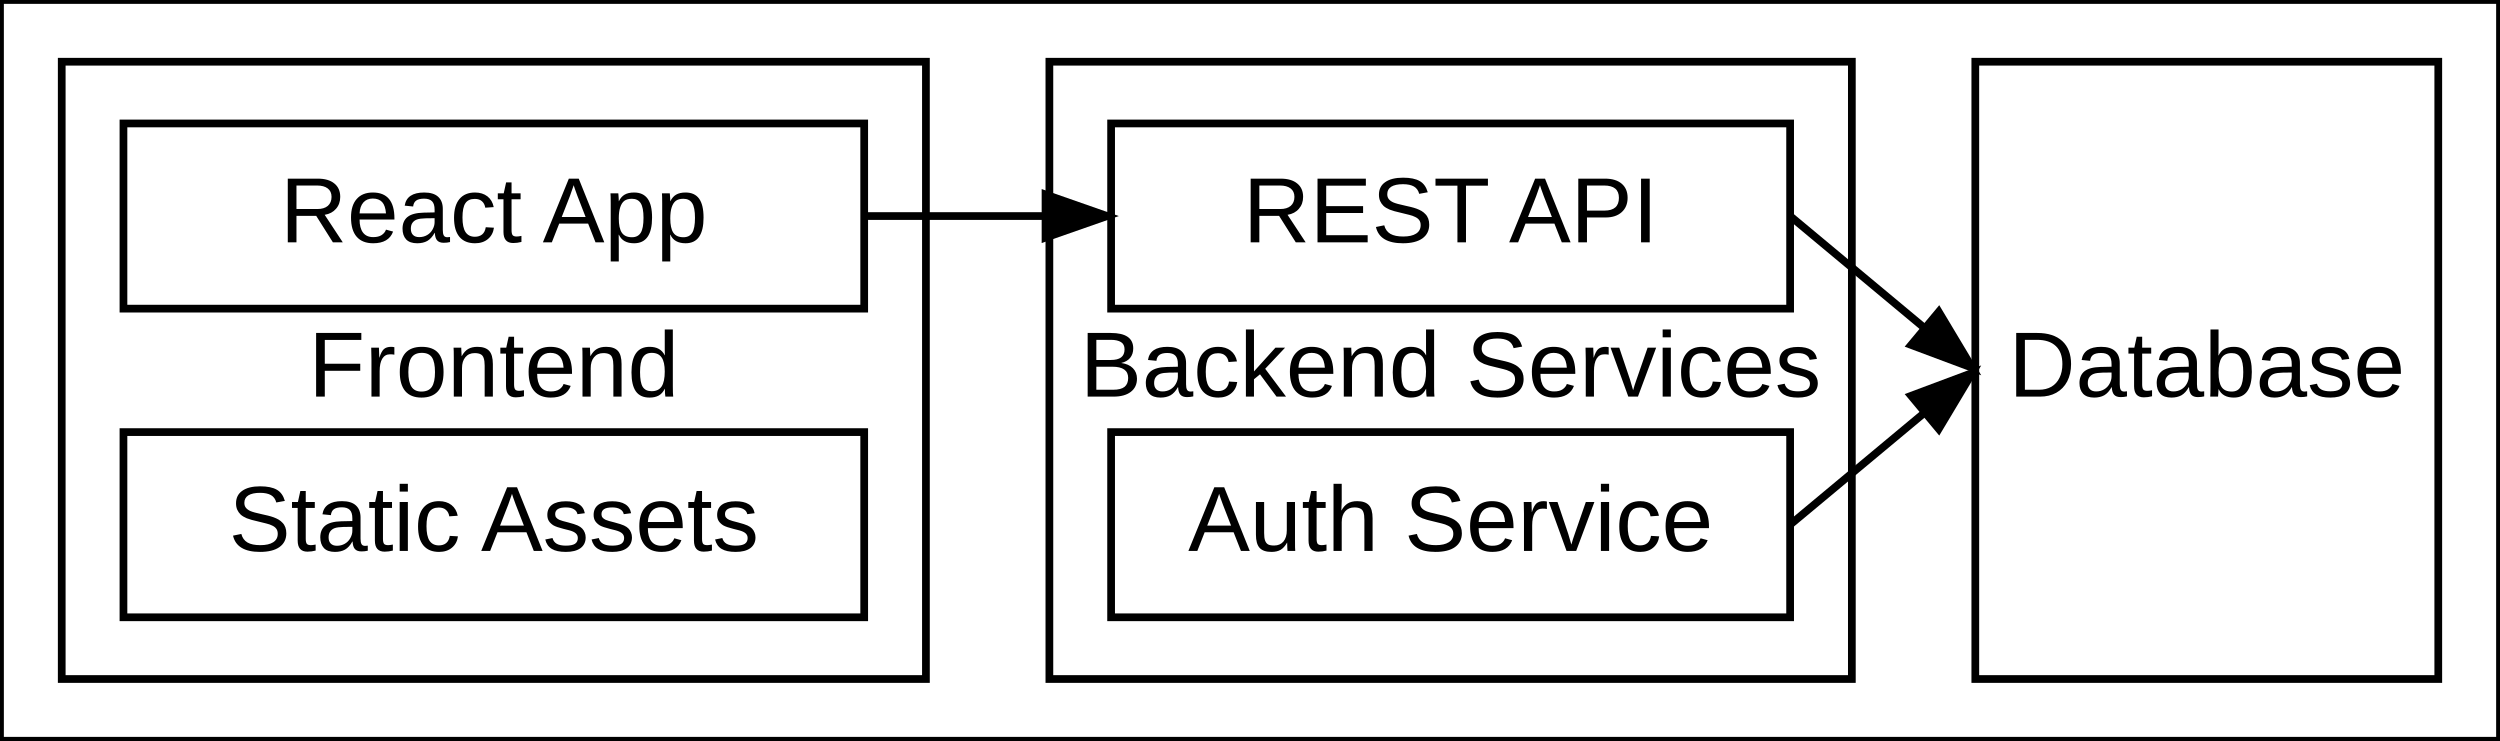
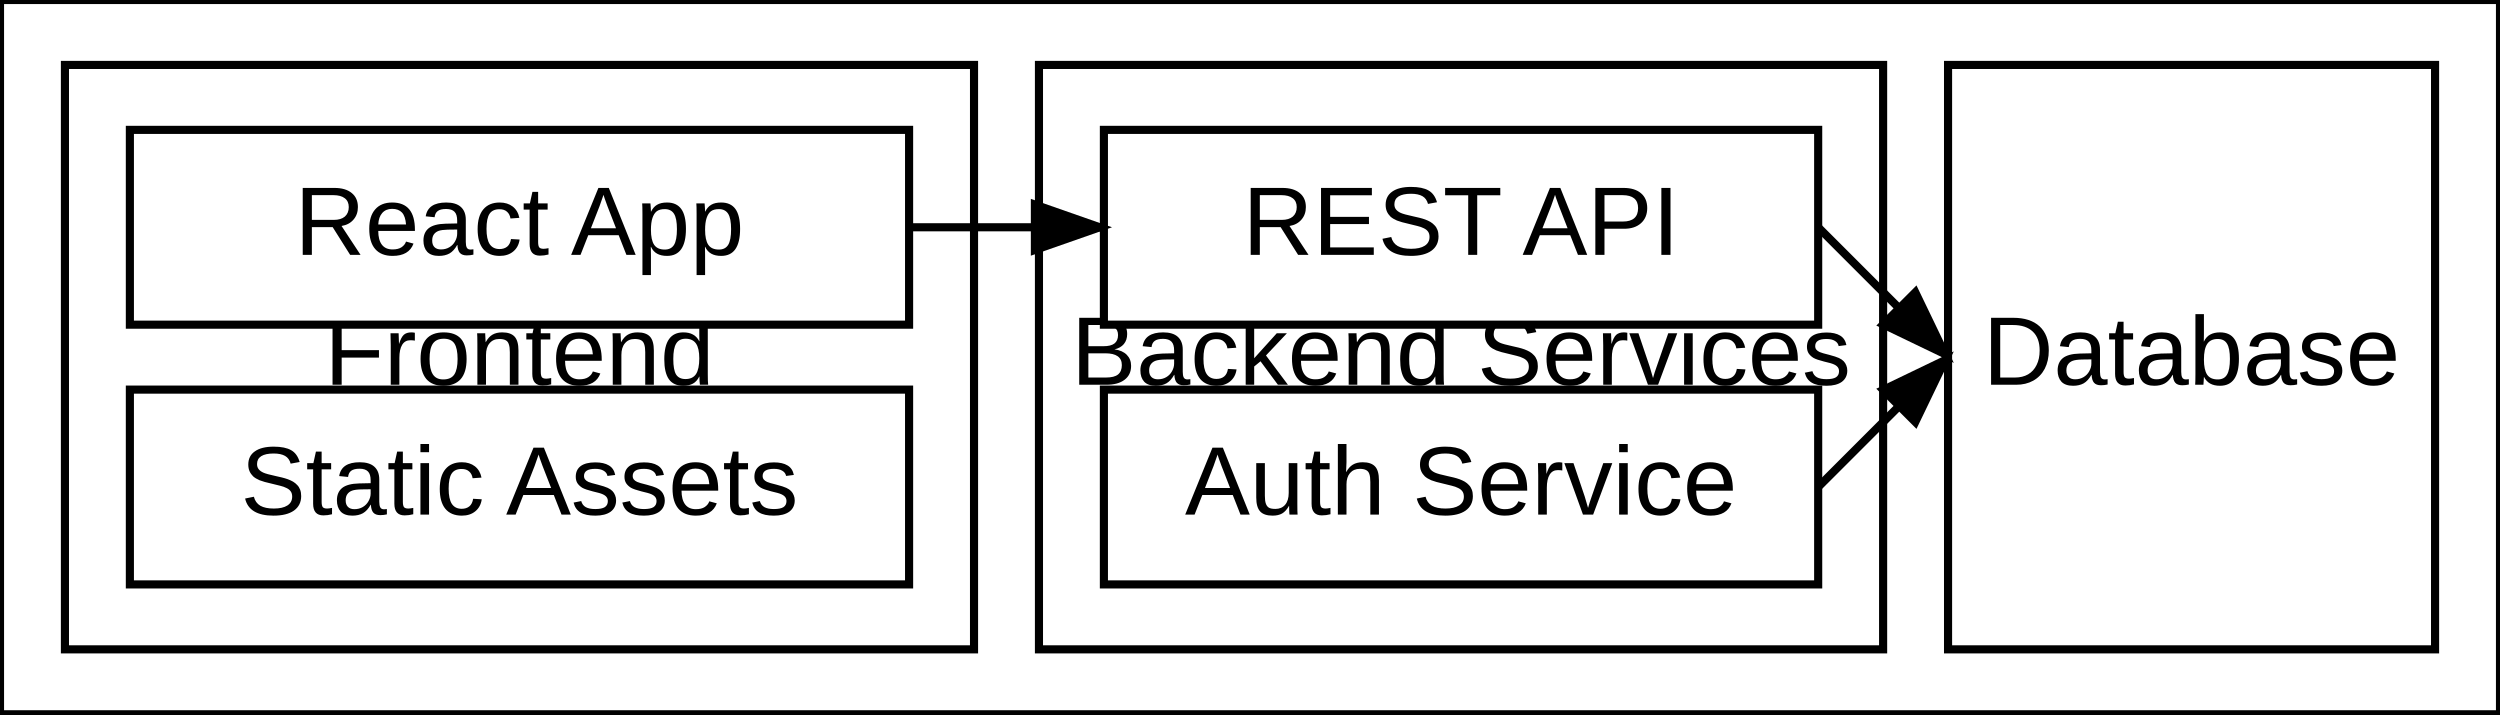
- <svg xmlns="http://www.w3.org/2000/svg" width="324" height="96">
+ <svg xmlns="http://www.w3.org/2000/svg" width="308" height="88">
  <defs>
    <marker id="arrowhead" markerWidth="10" markerHeight="7" refX="9" refY="3.5" orient="auto" markerUnits="strokeWidth">
      <polygon points="0 0, 10 3.5, 0 7" fill="black" />
    </marker>
  </defs>
-   <rect x="0" y="0" width="324" height="96" fill="white" stroke="black" stroke-width="1" />
-   <rect x="8" y="8" width="112" height="80" fill="white" stroke="black" stroke-width="1" />
-   <text x="64" y="48" text-anchor="middle" dominant-baseline="middle" font-family="Arial" font-size="12">Frontend</text>
+   <rect x="0" y="0" width="308" height="88" fill="white" stroke="black" stroke-width="1" />
+   <rect x="8" y="8" width="112" height="72" fill="white" stroke="black" stroke-width="1" />
+   <text x="64" y="44" text-anchor="middle" dominant-baseline="middle" font-family="Arial" font-size="12">Frontend</text>
  <rect x="16" y="16" width="96" height="24" fill="white" stroke="black" stroke-width="1" />
  <text x="64" y="28" text-anchor="middle" dominant-baseline="middle" font-family="Arial" font-size="12">React App</text>
-   <rect x="16" y="56" width="96" height="24" fill="white" stroke="black" stroke-width="1" />
-   <text x="64" y="68" text-anchor="middle" dominant-baseline="middle" font-family="Arial" font-size="12">Static Assets</text>
-   <rect x="136" y="8" width="104" height="80" fill="white" stroke="black" stroke-width="1" />
-   <text x="188" y="48" text-anchor="middle" dominant-baseline="middle" font-family="Arial" font-size="12">Backend Services</text>
-   <rect x="144" y="16" width="88" height="24" fill="white" stroke="black" stroke-width="1" />
-   <text x="188" y="28" text-anchor="middle" dominant-baseline="middle" font-family="Arial" font-size="12">REST API</text>
-   <rect x="144" y="56" width="88" height="24" fill="white" stroke="black" stroke-width="1" />
-   <text x="188" y="68" text-anchor="middle" dominant-baseline="middle" font-family="Arial" font-size="12">Auth Service</text>
-   <rect x="256" y="8" width="60" height="80" fill="white" stroke="black" stroke-width="1" />
-   <text x="286" y="48" text-anchor="middle" dominant-baseline="middle" font-family="Arial" font-size="12">Database</text>
-   <line x1="112" y1="28" x2="144" y2="28" stroke="black" stroke-width="1" marker-end="url(#arrowhead)" />
-   <line x1="232" y1="28" x2="256" y2="48" stroke="black" stroke-width="1" marker-end="url(#arrowhead)" />
-   <line x1="232" y1="68" x2="256" y2="48" stroke="black" stroke-width="1" marker-end="url(#arrowhead)" />
+   <rect x="16" y="48" width="96" height="24" fill="white" stroke="black" stroke-width="1" />
+   <text x="64" y="60" text-anchor="middle" dominant-baseline="middle" font-family="Arial" font-size="12">Static Assets</text>
+   <rect x="128" y="8" width="104" height="72" fill="white" stroke="black" stroke-width="1" />
+   <text x="180" y="44" text-anchor="middle" dominant-baseline="middle" font-family="Arial" font-size="12">Backend Services</text>
+   <rect x="136" y="16" width="88" height="24" fill="white" stroke="black" stroke-width="1" />
+   <text x="180" y="28" text-anchor="middle" dominant-baseline="middle" font-family="Arial" font-size="12">REST API</text>
+   <rect x="136" y="48" width="88" height="24" fill="white" stroke="black" stroke-width="1" />
+   <text x="180" y="60" text-anchor="middle" dominant-baseline="middle" font-family="Arial" font-size="12">Auth Service</text>
+   <rect x="240" y="8" width="60" height="72" fill="white" stroke="black" stroke-width="1" />
+   <text x="270" y="44" text-anchor="middle" dominant-baseline="middle" font-family="Arial" font-size="12">Database</text>
+   <line x1="112" y1="28" x2="136" y2="28" stroke="black" stroke-width="1" marker-end="url(#arrowhead)" />
+   <line x1="224" y1="28" x2="240" y2="44" stroke="black" stroke-width="1" marker-end="url(#arrowhead)" />
+   <line x1="224" y1="60" x2="240" y2="44" stroke="black" stroke-width="1" marker-end="url(#arrowhead)" />
</svg>
